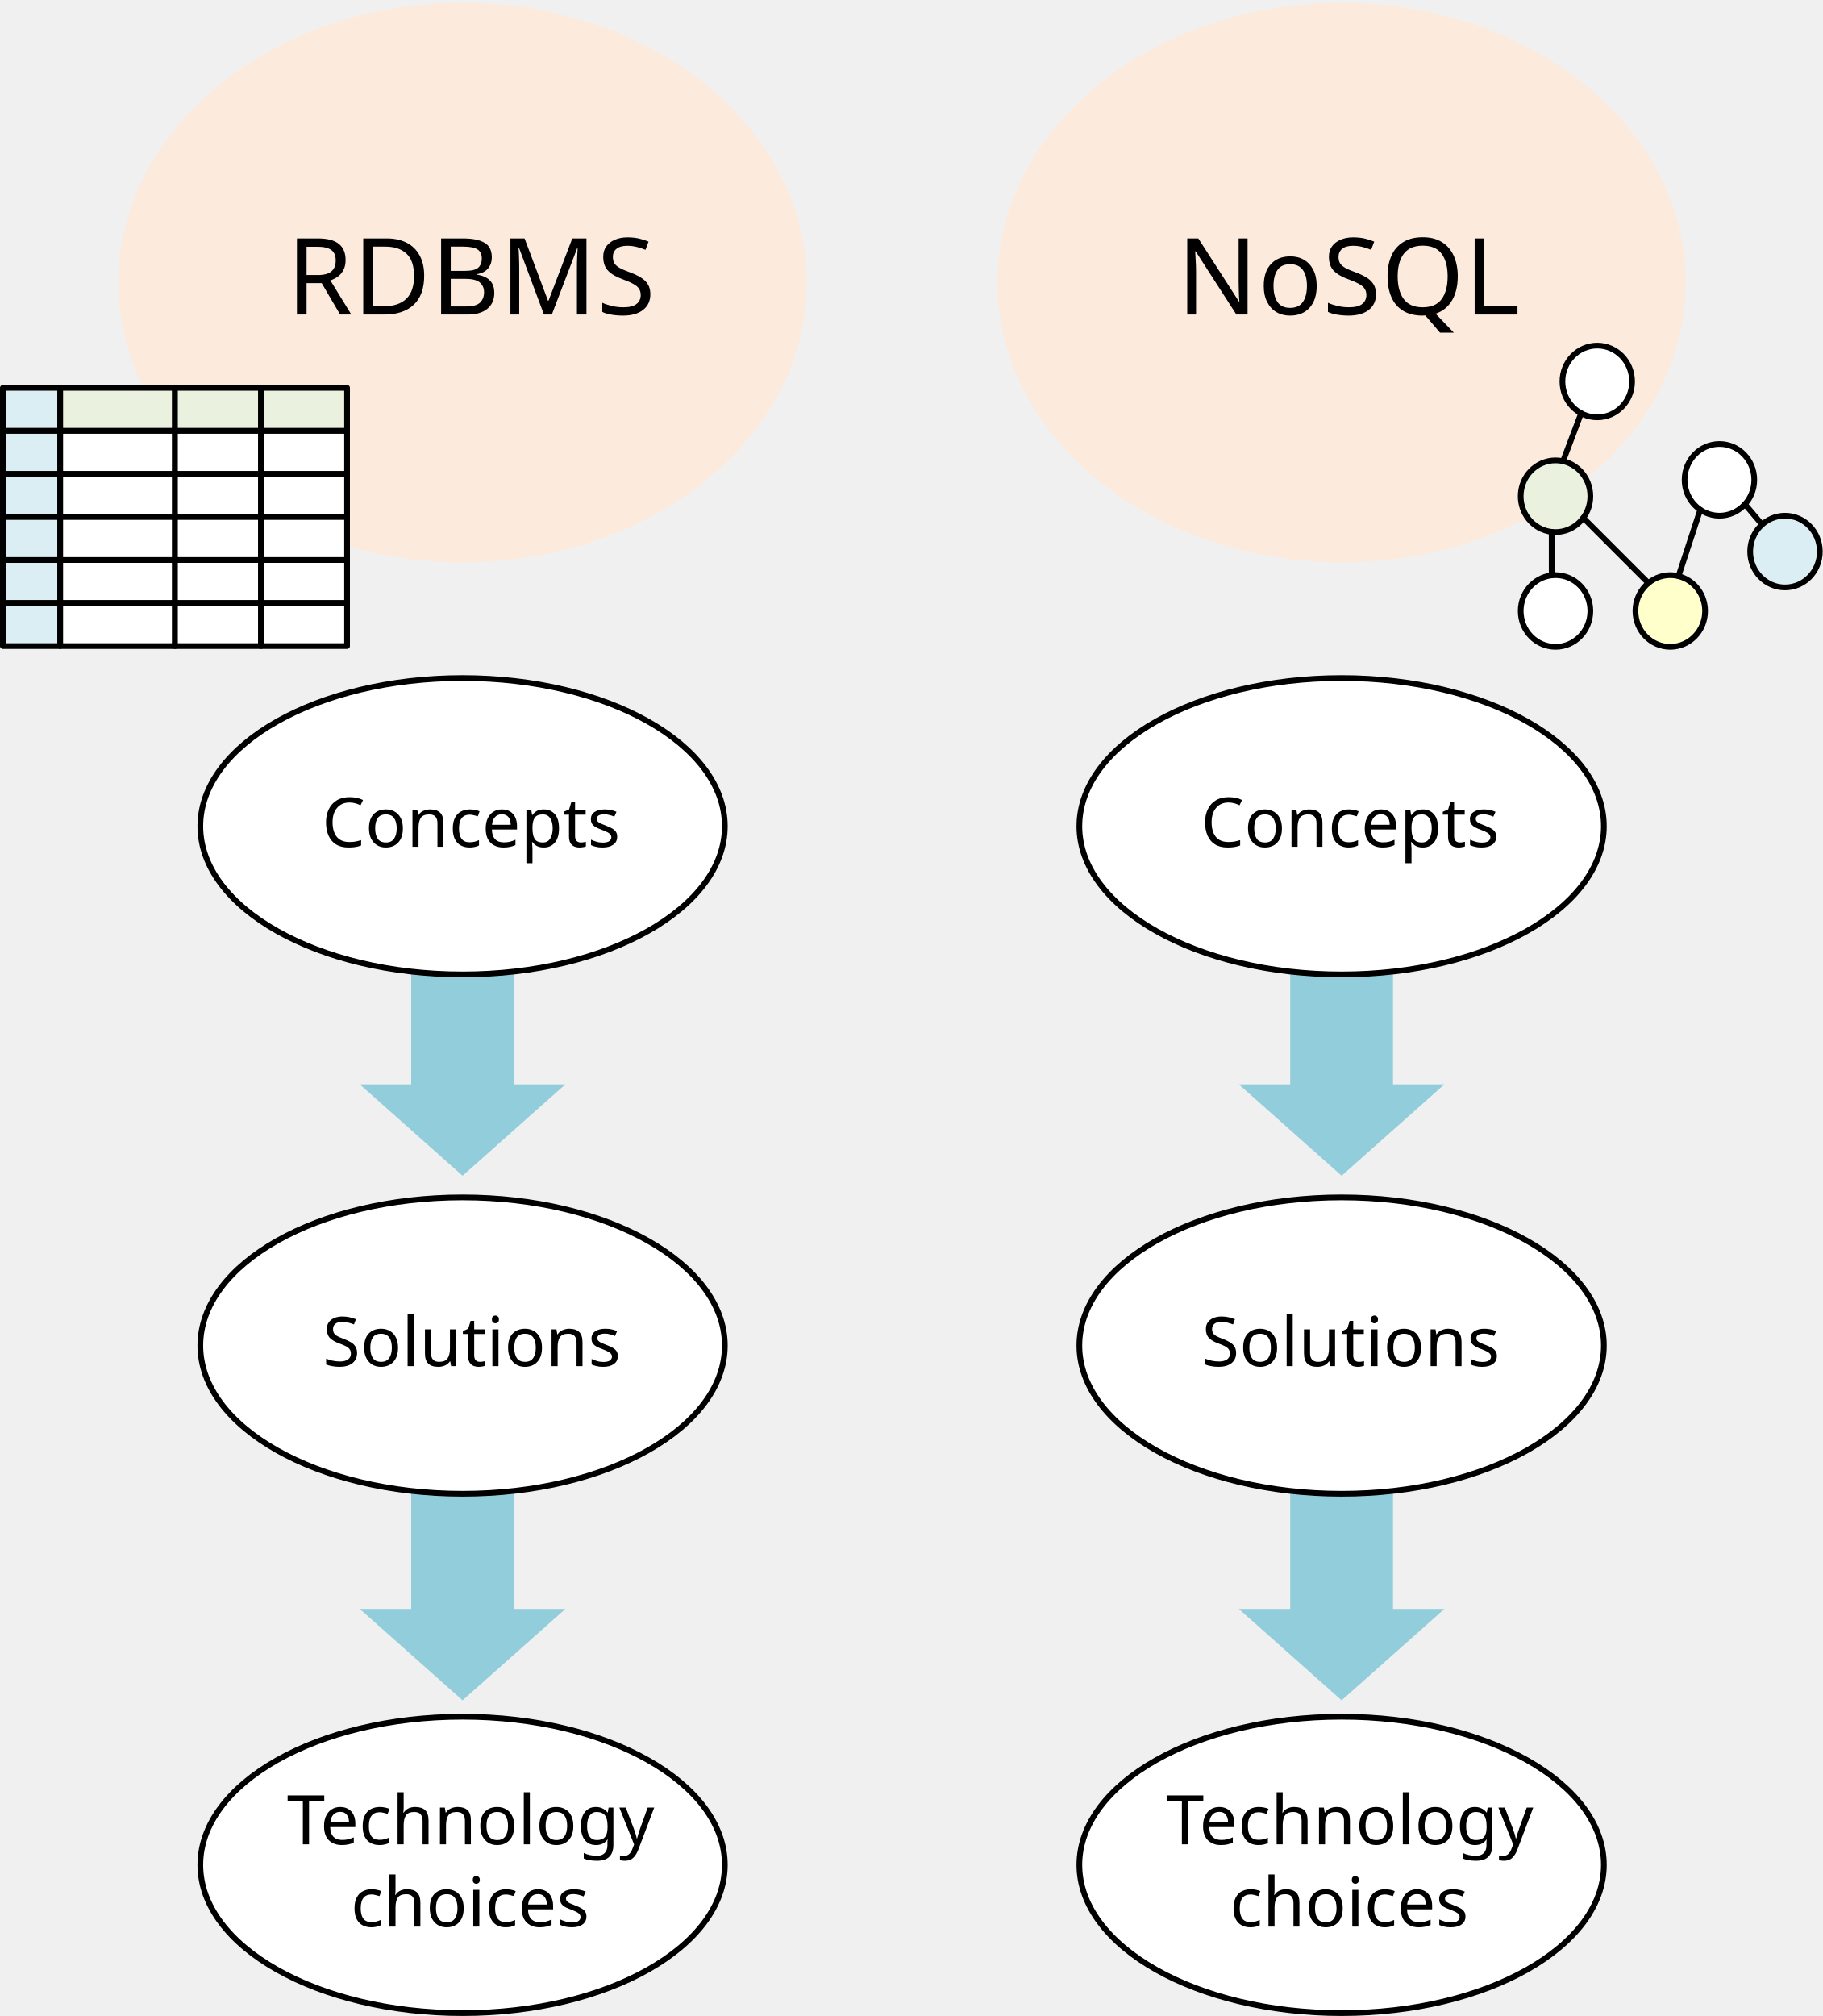
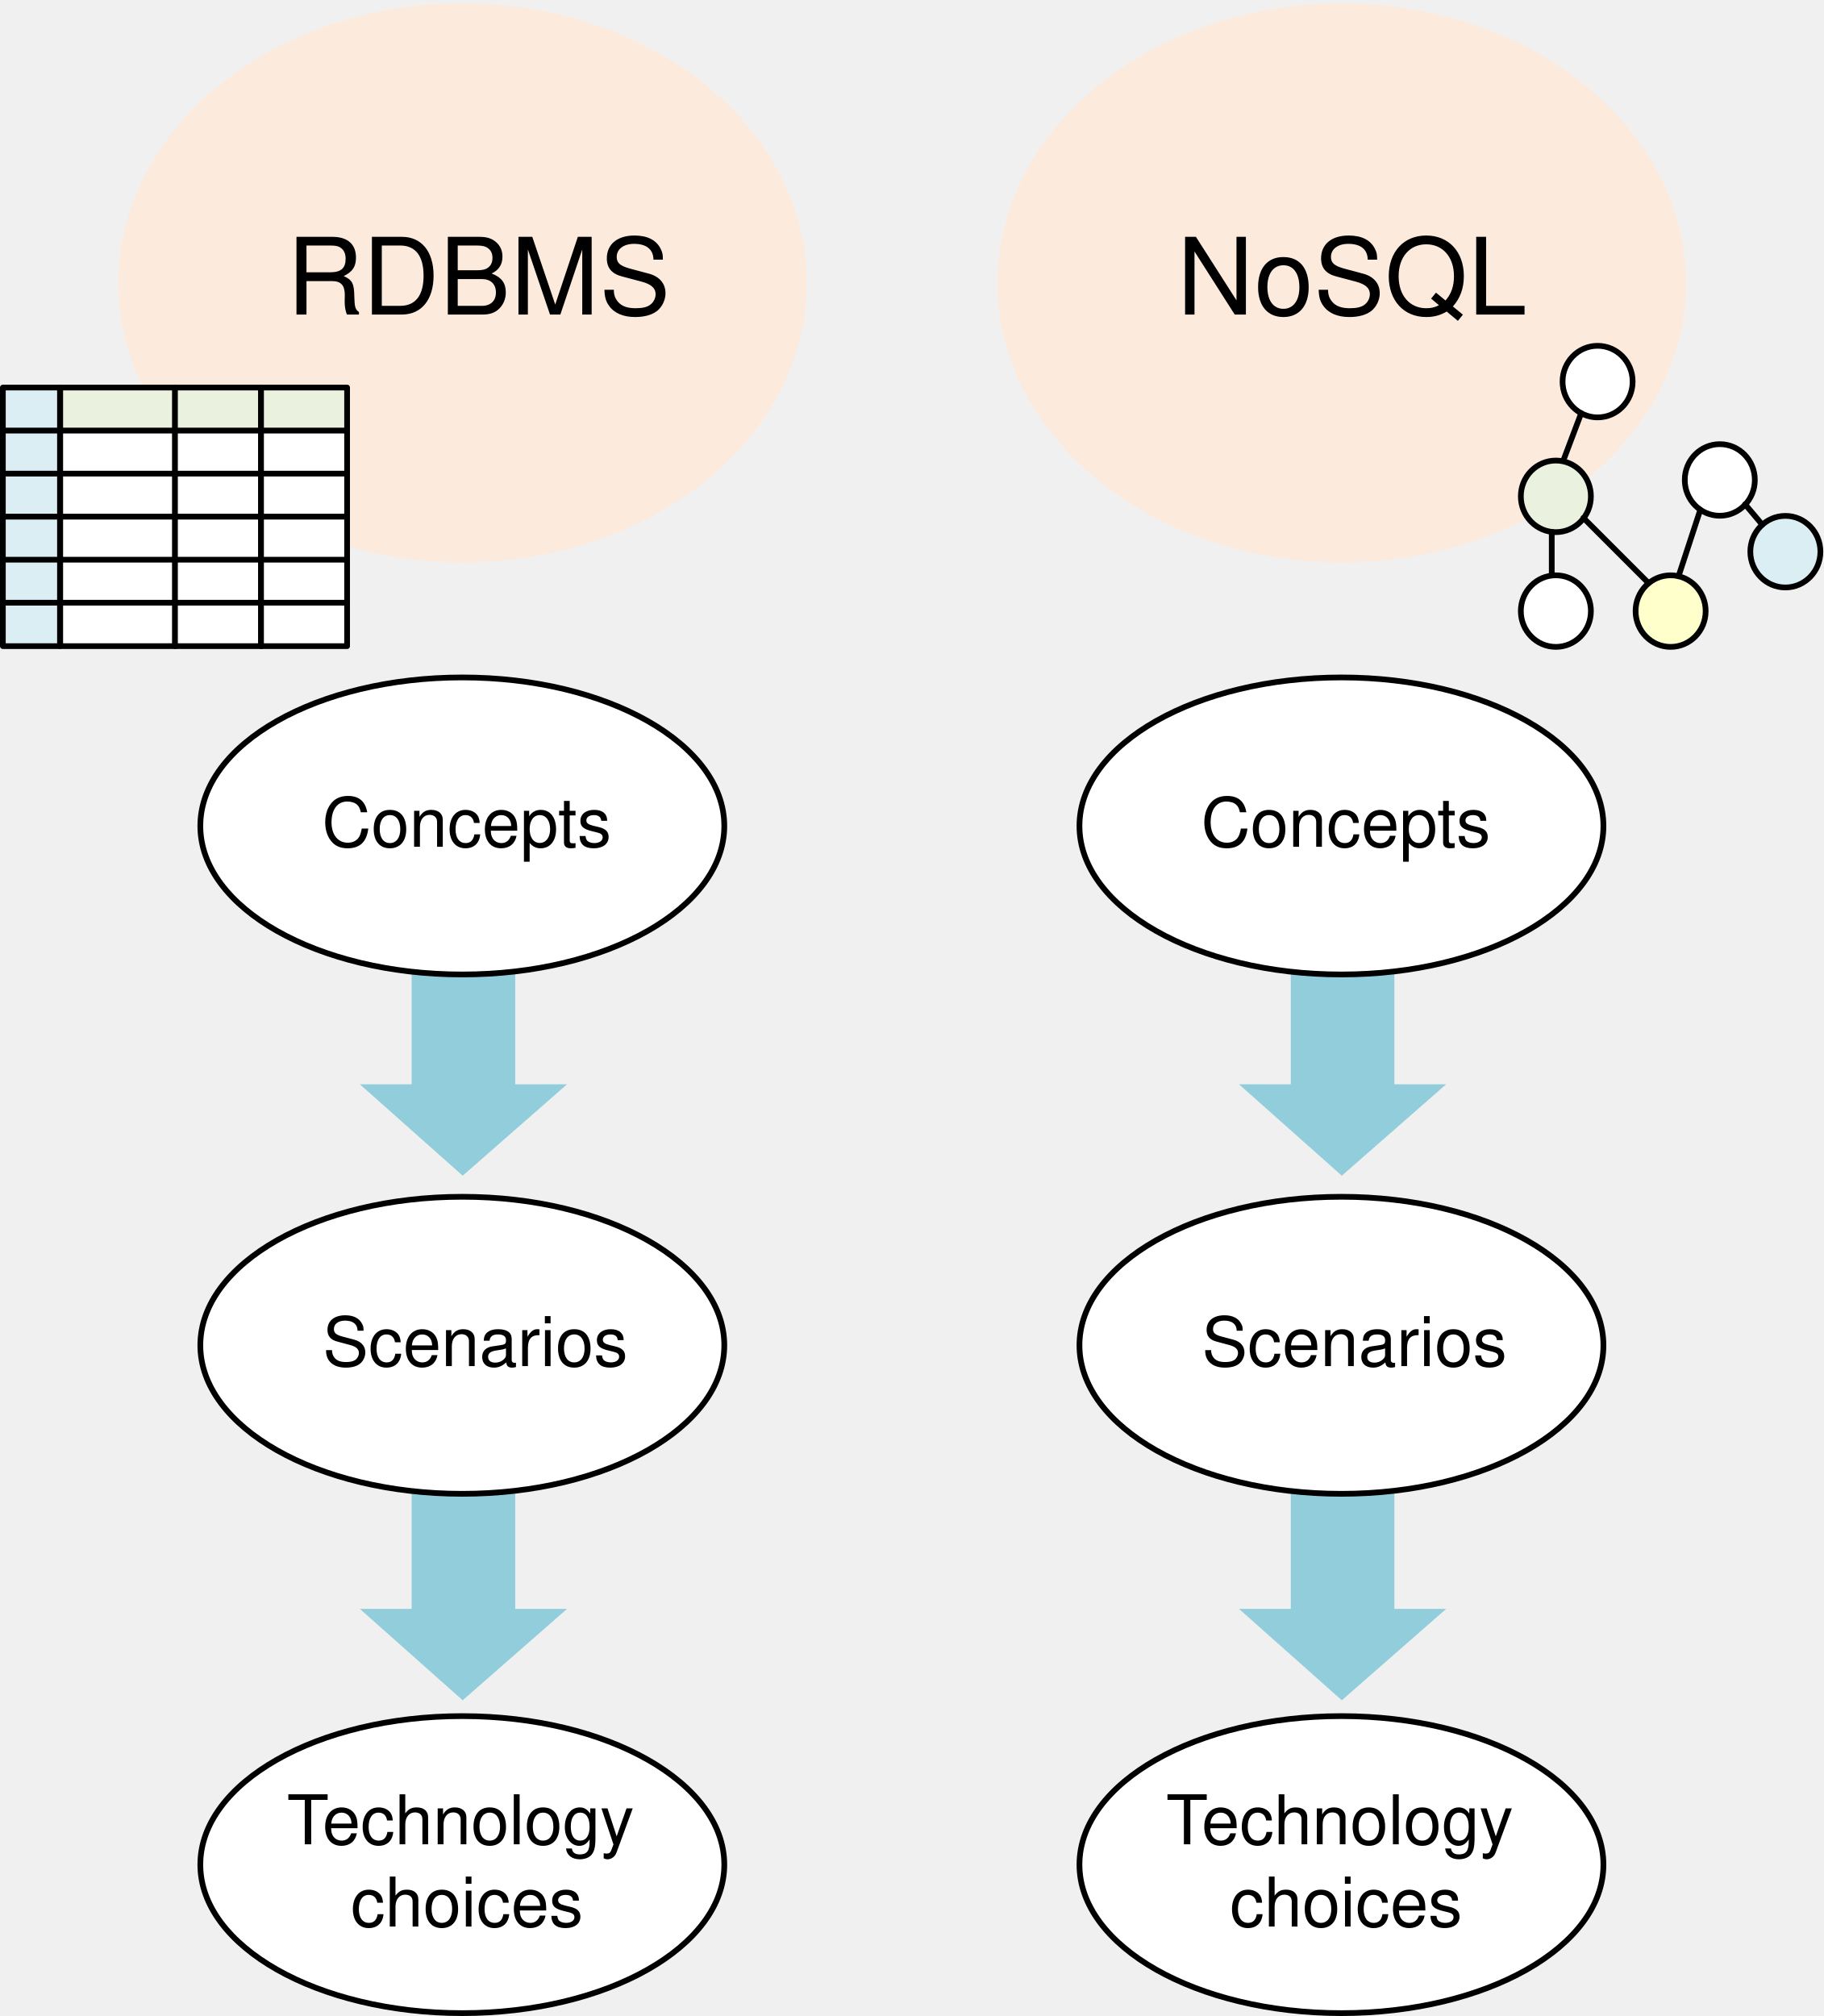
- <svg xmlns="http://www.w3.org/2000/svg" width="3.324in" height="3.676in" viewBox="0 0 239.351 264.689" xml:space="preserve" color-interpolation-filters="sRGB" class="st11">
+ <svg xmlns="http://www.w3.org/2000/svg" version="1.1" id="Layer_1" x="0px" y="0px" viewBox="0 0 239.4 264.7" style="enable-background:new 0 0 239.4 264.7;" xml:space="preserve">
  <style type="text/css">
- 	
- 		.st1 {fill:#fcebdd;stroke:none;stroke-linecap:round;stroke-linejoin:round;stroke-width:0.75}
- 		.st2 {fill:#000000;font-family:Segoe UI;font-size:1.167em}
- 		.st3 {fill:#92cddc;stroke:none;stroke-linecap:round;stroke-linejoin:round;stroke-width:0.24}
- 		.st4 {fill:#ffffff;stroke:#000000;stroke-linecap:round;stroke-linejoin:round;stroke-width:0.75}
- 		.st5 {fill:#000000;font-family:Segoe UI;font-size:0.75em}
- 		.st6 {font-size:1em}
- 		.st7 {fill:#dbeef3;stroke:#000000;stroke-linecap:round;stroke-linejoin:round;stroke-width:0.75}
- 		.st8 {fill:#ebf1df;stroke:#000000;stroke-linecap:round;stroke-linejoin:round;stroke-width:0.75}
- 		.st9 {fill:#ffffcc;stroke:#000000;stroke-linecap:round;stroke-linejoin:round;stroke-width:0.75}
- 		.st10 {stroke:#000000;stroke-linecap:round;stroke-linejoin:round;stroke-width:0.75}
- 		.st11 {fill:none;fill-rule:evenodd;font-size:12px;overflow:visible;stroke-linecap:square;stroke-miterlimit:3}
- 	
- 	</style>
+ 	.st0{fill:#FCEBDD;}
+ 	.st1{font-family:segoe-ui_normal,Segoe UI,Segoe,Segoe WP,Helvetica Neue,Helvetica,sans-serif;}
+ 	.st2{font-size:14px;}
+ 	.st3{fill:#92CDDC;}
+ 	.st4{fill:#FFFFFF;stroke:#000000;stroke-width:0.75;stroke-linecap:round;stroke-linejoin:round;stroke-miterlimit:3;}
+ 	.st5{font-size:9px;}
+ 	.st6{fill:#DBEEF3;stroke:#000000;stroke-width:0.75;stroke-linecap:round;stroke-linejoin:round;stroke-miterlimit:3;}
+ 	.st7{fill:#EBF1DF;stroke:#000000;stroke-width:0.75;stroke-linecap:round;stroke-linejoin:round;stroke-miterlimit:3;}
+ 	.st8{fill:#FFFFCC;stroke:#000000;stroke-width:0.75;stroke-linecap:round;stroke-linejoin:round;stroke-miterlimit:3;}
+ 	.st9{fill:none;stroke:#000000;stroke-width:0.75;stroke-linecap:round;stroke-linejoin:round;stroke-miterlimit:3;}
+ </style>
  <g>
    <g id="group98-1" transform="translate(15.5425,-0.375)">
      <g id="shape71-2" transform="translate(0,-190.487)">
-         <ellipse cx="45.201" cy="227.963" rx="45.201" ry="36.726" class="st1" />
-         <text x="22.09" y="232.16" class="st2">RDBMS</text>
+         <ellipse class="st0" cx="45.2" cy="228" rx="45.2" ry="36.7" />
+         <text transform="matrix(1 0 0 1 22.09 232.1602)" class="st1 st2">RDBMS</text>
      </g>
      <g id="shape83-5" transform="translate(-219.488,154.743) rotate(-90)">
-         <path d="M0 264.69 L12 251.19 L12 257.94 L32.12 257.94 L32.12 264.69 L32.12 271.44 L12 271.44 L12 278.19 L0 264.69         Z" class="st3" />
+         <path class="st3" d="M0,264.7l12-13.5v6.8h20.1v6.8v6.8H12v6.8L0,264.7z" />
      </g>
      <g id="shape84-7" transform="translate(-219.488,223.621) rotate(-90)">
-         <path d="M0 264.69 L12 251.19 L12 257.94 L32.12 257.94 L32.12 264.69 L32.12 271.44 L12 271.44 L12 278.19 L0 264.69         Z" class="st3" />
+         <path class="st3" d="M0,264.7l12-13.5v6.8h20.1v6.8v6.8H12v6.8L0,264.7z" />
      </g>
      <g id="shape94-9" transform="translate(10.7622,0)">
-         <ellipse cx="34.439" cy="245.231" rx="34.439" ry="19.457" class="st4" />
-         <text x="11.37" y="242.53" class="st5">Technology <tspan x="19.75" dy="1.2em" class="st6">choices</tspan>
-         </text>
+         <ellipse class="st4" cx="34.4" cy="245.2" rx="34.4" ry="19.5" />
+         <text transform="matrix(1 0 0 1 11.37 242.5302)" class="st1 st5">Technology </text>
+         <text transform="matrix(1 0 0 1 19.75 253.3302)" class="st1 st5">choices</text>
      </g>
      <g id="shape95-13" transform="translate(10.7622,-68.1886)">
-         <ellipse cx="34.439" cy="245.231" rx="34.439" ry="19.457" class="st4" />
-         <text x="16.07" y="247.93" class="st5">Solutions</text>
+         <ellipse class="st4" cx="34.4" cy="245.2" rx="34.4" ry="19.5" />
+         <text transform="matrix(1 0 0 1 16.07 247.9301)" class="st1 st5">Scenarios</text>
      </g>
      <g id="shape96-16" transform="translate(10.7622,-136.377)">
-         <ellipse cx="34.439" cy="245.231" rx="34.439" ry="19.457" class="st4" />
-         <text x="15.96" y="247.93" class="st5">Concepts</text>
+         <ellipse class="st4" cx="34.4" cy="245.2" rx="34.4" ry="19.5" />
+         <text transform="matrix(1 0 0 1 15.96 247.9301)" class="st1 st5">Concepts</text>
      </g>
    </g>
    <g id="group99-19" transform="translate(130.976,-0.375)">
      <g id="shape100-20" transform="translate(0,-190.487)">
-         <ellipse cx="45.201" cy="227.963" rx="45.201" ry="36.726" class="st1" />
-         <text x="23.57" y="232.16" class="st2">NoSQL</text>
+         <ellipse class="st0" cx="45.2" cy="228" rx="45.2" ry="36.7" />
+         <text transform="matrix(1 0 0 1 23.57 232.1602)" class="st1 st2">NoSQL</text>
      </g>
      <g id="shape101-23" transform="translate(-219.488,154.743) rotate(-90)">
-         <path d="M0 264.69 L12 251.19 L12 257.94 L32.12 257.94 L32.12 264.69 L32.12 271.44 L12 271.44 L12 278.19 L0 264.69         Z" class="st3" />
+         <path class="st3" d="M0,264.7l12-13.5v6.8h20.1v6.8v6.8H12v6.8L0,264.7z" />
      </g>
      <g id="shape102-25" transform="translate(-219.488,223.621) rotate(-90)">
-         <path d="M0 264.69 L12 251.19 L12 257.94 L32.12 257.94 L32.12 264.69 L32.12 271.44 L12 271.44 L12 278.19 L0 264.69         Z" class="st3" />
+         <path class="st3" d="M0,264.7l12-13.5v6.8h20.1v6.8v6.8H12v6.8L0,264.7z" />
      </g>
      <g id="shape103-27" transform="translate(10.7622,0)">
-         <ellipse cx="34.439" cy="245.231" rx="34.439" ry="19.457" class="st4" />
-         <text x="11.37" y="242.53" class="st5">Technology <tspan x="19.75" dy="1.2em" class="st6">choices</tspan>
-         </text>
+         <ellipse class="st4" cx="34.4" cy="245.2" rx="34.4" ry="19.5" />
+         <text transform="matrix(1 0 0 1 11.37 242.5302)" class="st1 st5">Technology </text>
+         <text transform="matrix(1 0 0 1 19.75 253.3302)" class="st1 st5">choices</text>
      </g>
      <g id="shape104-31" transform="translate(10.7622,-68.1886)">
-         <ellipse cx="34.439" cy="245.231" rx="34.439" ry="19.457" class="st4" />
-         <text x="16.07" y="247.93" class="st5">Solutions</text>
+         <ellipse class="st4" cx="34.4" cy="245.2" rx="34.4" ry="19.5" />
+         <text transform="matrix(1 0 0 1 16.07 247.9301)" class="st1 st5">Scenarios</text>
      </g>
      <g id="shape105-34" transform="translate(10.7622,-136.377)">
-         <ellipse cx="34.439" cy="245.231" rx="34.439" ry="19.457" class="st4" />
-         <text x="15.96" y="247.93" class="st5">Concepts</text>
+         <ellipse class="st4" cx="34.4" cy="245.2" rx="34.4" ry="19.5" />
+         <text transform="matrix(1 0 0 1 15.96 247.9301)" class="st1 st5">Concepts</text>
      </g>
    </g>
    <g id="group46-37" transform="translate(0.375,-179.863)">
      <g id="shape14-38" transform="translate(5.34572E-14,-28.2507)">
-         <rect x="0" y="259.038" width="7.534" height="5.65" class="st7" />
+         <rect y="259" class="st6" width="7.5" height="5.7" />
      </g>
      <g id="shape15-40" transform="translate(7.53351,-28.2507)">
-         <rect x="0" y="259.038" width="15.067" height="5.65" class="st8" />
+         <rect x="0" y="259" class="st7" width="15.1" height="5.7" />
      </g>
      <g id="shape16-42" transform="translate(22.6005,-28.2507)">
-         <rect x="0" y="259.038" width="11.3" height="5.65" class="st8" />
+         <rect x="0" y="259" class="st7" width="11.3" height="5.7" />
      </g>
      <g id="shape17-44" transform="translate(33.9008,-28.2507)">
-         <rect x="0" y="259.038" width="11.3" height="5.65" class="st8" />
+         <rect x="0" y="259" class="st7" width="11.3" height="5.7" />
      </g>
      <g id="shape18-46" transform="translate(5.34572E-14,-22.6005)">
-         <rect x="0" y="259.038" width="7.534" height="5.65" class="st7" />
+         <rect y="259" class="st6" width="7.5" height="5.7" />
      </g>
      <g id="shape19-48" transform="translate(7.53351,-22.6005)">
-         <rect x="0" y="259.038" width="15.067" height="5.65" class="st4" />
+         <rect x="0" y="259" class="st4" width="15.1" height="5.7" />
      </g>
      <g id="shape20-50" transform="translate(22.6005,-22.6005)">
-         <rect x="0" y="259.038" width="11.3" height="5.65" class="st4" />
+         <rect x="0" y="259" class="st4" width="11.3" height="5.7" />
      </g>
      <g id="shape21-52" transform="translate(33.9008,-22.6005)">
-         <rect x="0" y="259.038" width="11.3" height="5.65" class="st4" />
+         <rect x="0" y="259" class="st4" width="11.3" height="5.7" />
      </g>
      <g id="shape30-54" transform="translate(0,-16.9504)">
-         <rect x="0" y="259.038" width="7.534" height="5.65" class="st7" />
+         <rect y="259" class="st6" width="7.5" height="5.7" />
      </g>
      <g id="shape31-56" transform="translate(7.53351,-16.9504)">
-         <rect x="0" y="259.038" width="15.067" height="5.65" class="st4" />
+         <rect x="0" y="259" class="st4" width="15.1" height="5.7" />
      </g>
      <g id="shape32-58" transform="translate(22.6005,-16.9504)">
-         <rect x="0" y="259.038" width="11.3" height="5.65" class="st4" />
+         <rect x="0" y="259" class="st4" width="11.3" height="5.7" />
      </g>
      <g id="shape33-60" transform="translate(33.9008,-16.9504)">
-         <rect x="0" y="259.038" width="11.3" height="5.65" class="st4" />
+         <rect x="0" y="259" class="st4" width="11.3" height="5.7" />
      </g>
      <g id="shape34-62" transform="translate(0,-11.3003)">
-         <rect x="0" y="259.038" width="7.534" height="5.65" class="st7" />
+         <rect y="259" class="st6" width="7.5" height="5.7" />
      </g>
      <g id="shape35-64" transform="translate(7.53351,-11.3003)">
-         <rect x="0" y="259.038" width="15.067" height="5.65" class="st4" />
+         <rect x="0" y="259" class="st4" width="15.1" height="5.7" />
      </g>
      <g id="shape36-66" transform="translate(22.6005,-11.3003)">
-         <rect x="0" y="259.038" width="11.3" height="5.65" class="st4" />
+         <rect x="0" y="259" class="st4" width="11.3" height="5.7" />
      </g>
      <g id="shape37-68" transform="translate(33.9008,-11.3003)">
-         <rect x="0" y="259.038" width="11.3" height="5.65" class="st4" />
+         <rect x="0" y="259" class="st4" width="11.3" height="5.7" />
      </g>
      <g id="shape38-70" transform="translate(5.34572E-14,-5.65013)">
-         <rect x="0" y="259.038" width="7.534" height="5.65" class="st7" />
+         <rect y="259" class="st6" width="7.5" height="5.7" />
      </g>
      <g id="shape39-72" transform="translate(7.53351,-5.65013)">
-         <rect x="0" y="259.038" width="15.067" height="5.65" class="st4" />
+         <rect x="0" y="259" class="st4" width="15.1" height="5.7" />
      </g>
      <g id="shape40-74" transform="translate(22.6005,-5.65013)">
-         <rect x="0" y="259.038" width="11.3" height="5.65" class="st4" />
+         <rect x="0" y="259" class="st4" width="11.3" height="5.7" />
      </g>
      <g id="shape41-76" transform="translate(33.9008,-5.65013)">
-         <rect x="0" y="259.038" width="11.3" height="5.65" class="st4" />
+         <rect x="0" y="259" class="st4" width="11.3" height="5.7" />
      </g>
      <g id="shape42-78">
-         <rect x="0" y="259.038" width="7.534" height="5.65" class="st7" />
+         <rect y="259" class="st6" width="7.5" height="5.7" />
      </g>
      <g id="shape43-80" transform="translate(7.53351,-5.68434E-14)">
-         <rect x="0" y="259.038" width="15.067" height="5.65" class="st4" />
+         <rect y="259" class="st4" width="15.1" height="5.7" />
      </g>
      <g id="shape44-82" transform="translate(22.6005,-1.13687E-13)">
-         <rect x="0" y="259.038" width="11.3" height="5.65" class="st4" />
+         <rect y="259" class="st4" width="11.3" height="5.7" />
      </g>
      <g id="shape45-84" transform="translate(33.9008,-1.13687E-13)">
-         <rect x="0" y="259.038" width="11.3" height="5.65" class="st4" />
+         <rect y="259" class="st4" width="11.3" height="5.7" />
      </g>
    </g>
    <g id="group61-86" transform="translate(199.694,-179.763)">
      <g id="shape47-87" transform="translate(5.47891,-30.134)">
-         <ellipse cx="4.574" cy="259.98" rx="4.574" ry="4.708" class="st4" />
+         <ellipse class="st4" cx="4.6" cy="260" rx="4.6" ry="4.7" />
      </g>
      <g id="shape48-89" transform="translate(0,-15.067)">
-         <ellipse cx="4.574" cy="259.98" rx="4.574" ry="4.708" class="st8" />
+         <ellipse class="st7" cx="4.6" cy="260" rx="4.6" ry="4.7" />
      </g>
      <g id="shape49-91" transform="translate(21.5243,-17.2194)">
-         <ellipse cx="4.574" cy="259.98" rx="4.574" ry="4.708" class="st4" />
+         <ellipse class="st4" cx="4.6" cy="260" rx="4.6" ry="4.7" />
      </g>
      <g id="shape51-93" transform="translate(15.067,0)">
-         <ellipse cx="4.574" cy="259.98" rx="4.574" ry="4.708" class="st9" />
+         <ellipse class="st8" cx="4.6" cy="260" rx="4.6" ry="4.7" />
      </g>
      <g id="shape53-95" transform="translate(30.134,-7.80256)">
-         <ellipse cx="4.574" cy="259.98" rx="4.574" ry="4.708" class="st7" />
+         <ellipse class="st6" cx="4.6" cy="260" rx="4.6" ry="4.7" />
      </g>
      <g id="shape54-97">
-         <ellipse cx="4.574" cy="259.98" rx="4.574" ry="4.708" class="st4" />
+         <ellipse class="st4" cx="4.6" cy="260" rx="4.6" ry="4.7" />
      </g>
      <g id="shape55-99" transform="translate(255.543,327.569) rotate(110.697)">
-         <path d="M0 264.69 L6.73 264.69" class="st10" />
+         <path class="st9" d="M0,264.7h6.7" />
      </g>
      <g id="shape56-102" transform="translate(268.759,249.593) rotate(90)">
-         <path d="M0 264.69 L5.71 264.69" class="st10" />
+         <path class="st9" d="M0,264.7h5.7" />
      </g>
      <g id="shape57-105" transform="translate(195.383,60.5931) rotate(45)">
-         <path d="M0 264.69 L12.1 264.69" class="st10" />
+         <path class="st9" d="M0,264.7h12.1" />
      </g>
      <g id="shape58-108" transform="translate(275.11,329.109) rotate(108.142)">
-         <path d="M0 264.69 L9.17 264.69" class="st10" />
+         <path class="st9" d="M0,264.7h9.2" />
      </g>
      <g id="shape60-111" transform="translate(231.929,75.4861) rotate(49.9041)">
-         <path d="M0 264.69 L3.49 264.69" class="st10" />
+         <path class="st9" d="M0,264.7h3.5" />
      </g>
    </g>
  </g>
</svg>
